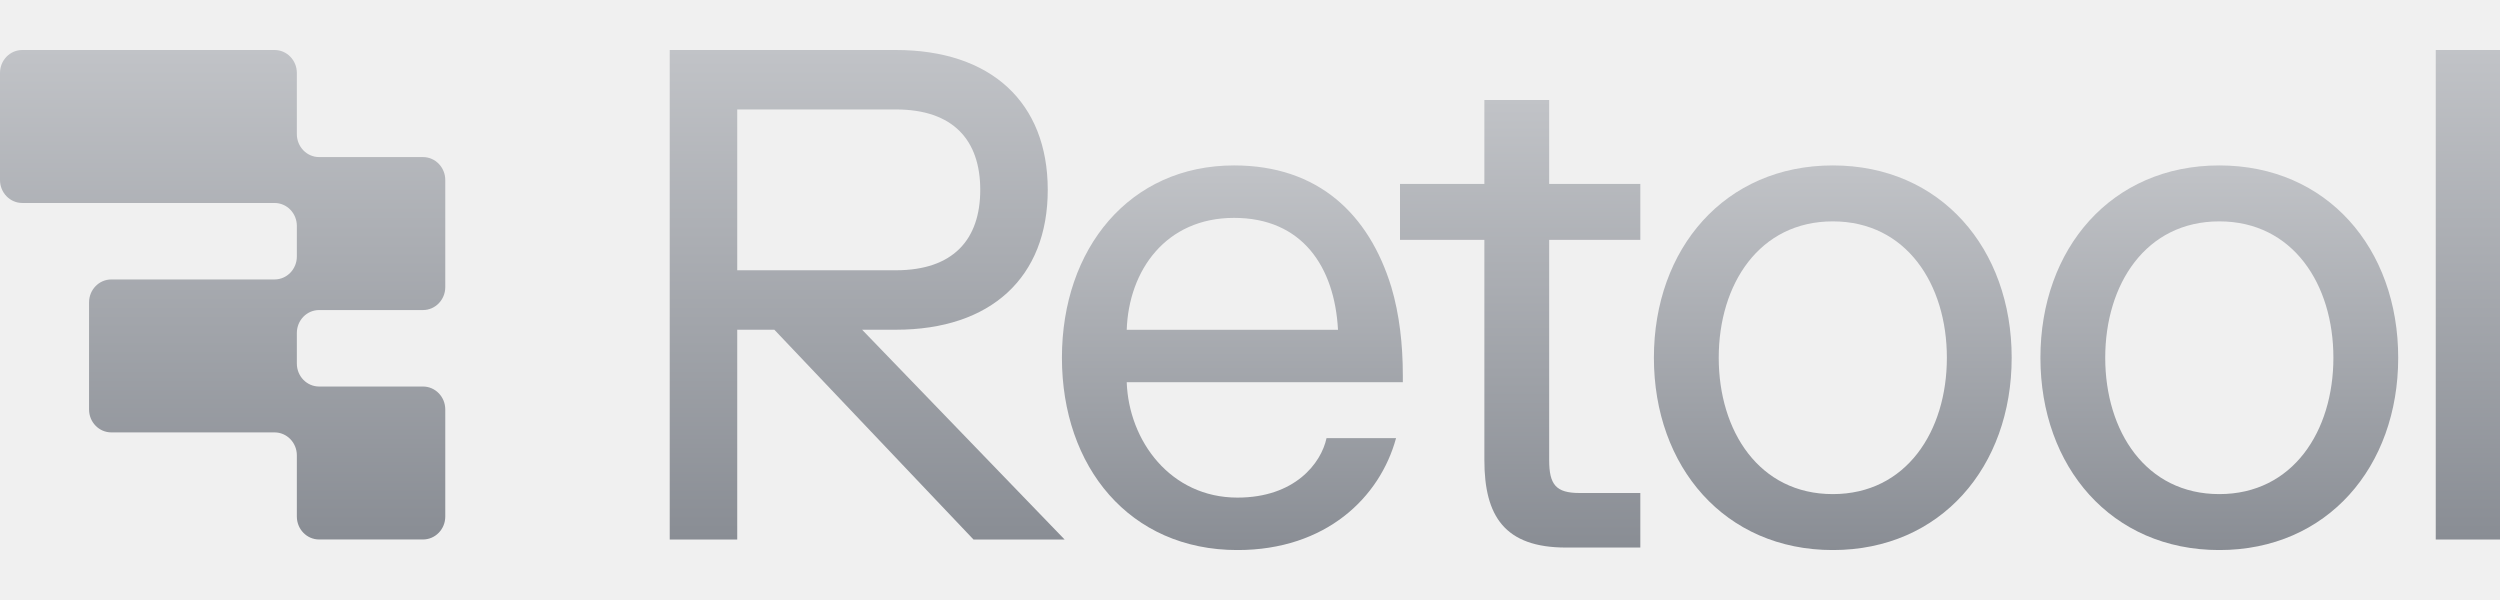
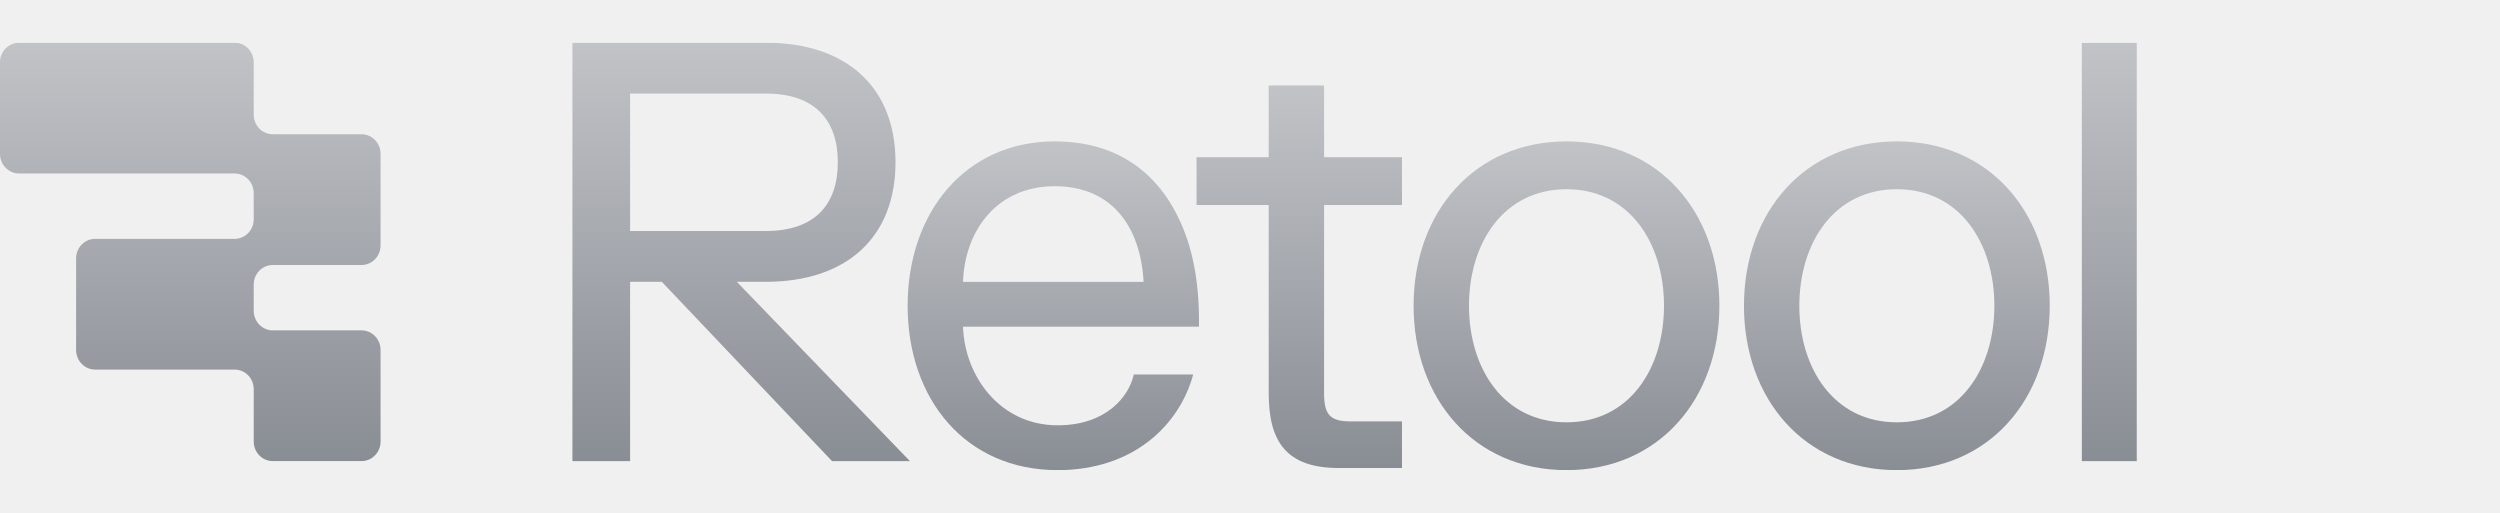
- <svg xmlns="http://www.w3.org/2000/svg" width="100" height="24" viewBox="0 0 100 24" fill="none">
-   <mask id="mask0_540_5229" style="mask-type:luminance" maskUnits="userSpaceOnUse" x="0" y="2" width="100" height="20">
+ <svg xmlns="http://www.w3.org/2000/svg" viewBox="0 0 117 24" fill="none">
+   <mask id="mask0_12305_106186" style="mask-type:luminance" maskUnits="userSpaceOnUse" x="0" y="2" width="100" height="20">
    <path d="M100 2H0V22H100V2Z" fill="white" />
  </mask>
-   <g mask="url(#mask0_540_5229)">
-     <path d="M42.585 21.581H38.94L30.974 13.189H29.489V21.581H26.789V2H35.835C39.642 2 41.91 4.098 41.91 7.594C41.91 11.091 39.642 13.189 35.835 13.189H34.484L42.585 21.581ZM39.21 7.594C39.21 5.608 38.13 4.378 35.835 4.378H29.489V10.811H35.835C38.13 10.811 39.21 9.58 39.21 7.594Z" fill="url(#paint0_linear_540_5229)" />
-     <path d="M49.497 22.002C45.177 22.002 42.477 18.673 42.477 14.309C42.477 9.946 45.177 6.617 49.362 6.617C52.737 6.617 54.763 8.575 55.654 11.484C55.977 12.575 56.113 13.778 56.113 15.009V15.289H45.069C45.15 17.638 46.824 19.904 49.497 19.904C51.792 19.904 52.845 18.533 53.061 17.526H55.842C55.195 19.904 53.034 22.002 49.497 22.002ZM45.069 13.191H53.52C53.385 10.673 52.089 8.715 49.362 8.715C46.635 8.715 45.15 10.813 45.069 13.191Z" fill="url(#paint1_linear_540_5229)" />
-     <path d="M56 9.594V7.357H59.375V4H61.967V7.357H65.613V9.594H61.967V18.406C61.967 19.385 62.237 19.72 63.182 19.72H65.613V21.902H62.642C60.185 21.902 59.375 20.643 59.375 18.406V9.594H56Z" fill="url(#paint2_linear_540_5229)" />
-     <path d="M73.312 6.617C77.632 6.617 80.467 9.946 80.467 14.309C80.467 18.673 77.632 22.002 73.312 22.002C68.992 22.002 66.156 18.673 66.156 14.309C66.156 9.946 68.992 6.617 73.312 6.617ZM73.312 8.855C70.369 8.855 68.749 11.372 68.749 14.309C68.749 17.247 70.369 19.764 73.312 19.764C76.255 19.764 77.875 17.247 77.875 14.309C77.875 11.372 76.255 8.855 73.312 8.855Z" fill="url(#paint3_linear_540_5229)" />
-     <path d="M88.772 6.617C93.093 6.617 95.928 9.946 95.928 14.309C95.928 18.673 93.093 22.002 88.772 22.002C84.452 22.002 81.617 18.673 81.617 14.309C81.617 9.946 84.452 6.617 88.772 6.617ZM88.772 8.855C85.829 8.855 84.209 11.372 84.209 14.309C84.209 17.247 85.829 19.764 88.772 19.764C91.716 19.764 93.336 17.247 93.336 14.309C93.336 11.372 91.716 8.855 88.772 8.855Z" fill="url(#paint4_linear_540_5229)" />
-     <path d="M100.022 2V21.581H97.43V2H100.022Z" fill="url(#paint5_linear_540_5229)" />
-     <path d="M11.874 2.918C11.874 2.411 11.475 2 10.983 2H0.891C0.399 2 0 2.411 0 2.918V7.201C0 7.708 0.399 8.119 0.891 8.119H10.983C11.475 8.119 11.874 8.529 11.874 9.036V10.26C11.874 10.767 11.475 11.178 10.983 11.178H4.453C3.961 11.178 3.562 11.589 3.562 12.096V16.379C3.562 16.886 3.961 17.296 4.453 17.296H10.983C11.475 17.296 11.874 17.707 11.874 18.214V20.662C11.874 21.169 12.273 21.579 12.764 21.579H16.92C17.412 21.579 17.811 21.169 17.811 20.662V16.379C17.811 15.872 17.412 15.461 16.92 15.461H12.764C12.273 15.461 11.874 15.05 11.874 14.543V13.319C11.874 12.812 12.273 12.402 12.764 12.402H16.92C17.412 12.402 17.811 11.991 17.811 11.484V7.201C17.811 6.694 17.412 6.283 16.92 6.283H12.764C12.273 6.283 11.874 5.872 11.874 5.365V2.918Z" fill="url(#paint6_linear_540_5229)" />
+   <g mask="url(#mask0_12305_106186)">
+     <path d="M42.585 21.581H38.94L30.974 13.189H29.489V21.581H26.789V2H35.835C39.642 2 41.91 4.098 41.91 7.594C41.91 11.091 39.642 13.189 35.835 13.189H34.484L42.585 21.581ZM39.21 7.594C39.21 5.608 38.13 4.378 35.835 4.378H29.489V10.811H35.835C38.13 10.811 39.21 9.58 39.21 7.594Z" fill="url(#paint0_linear_12305_106186)" />
+     <path d="M49.497 22.002C45.177 22.002 42.477 18.673 42.477 14.309C42.477 9.946 45.177 6.617 49.362 6.617C52.737 6.617 54.763 8.575 55.654 11.484C55.977 12.575 56.113 13.778 56.113 15.009V15.289H45.069C45.15 17.638 46.824 19.904 49.497 19.904C51.792 19.904 52.845 18.533 53.061 17.526H55.842C55.195 19.904 53.034 22.002 49.497 22.002ZM45.069 13.191H53.52C53.385 10.673 52.089 8.715 49.362 8.715C46.635 8.715 45.15 10.813 45.069 13.191Z" fill="url(#paint1_linear_12305_106186)" />
+     <path d="M56 9.594V7.357H59.375V4H61.967V7.357H65.613V9.594H61.967V18.406C61.967 19.385 62.237 19.72 63.182 19.72H65.613V21.902H62.642C60.185 21.902 59.375 20.643 59.375 18.406V9.594H56Z" fill="url(#paint2_linear_12305_106186)" />
+     <path d="M73.312 6.617C77.632 6.617 80.467 9.946 80.467 14.309C80.467 18.673 77.632 22.002 73.312 22.002C68.992 22.002 66.156 18.673 66.156 14.309C66.156 9.946 68.992 6.617 73.312 6.617ZM73.312 8.855C70.369 8.855 68.749 11.372 68.749 14.309C68.749 17.247 70.369 19.764 73.312 19.764C76.255 19.764 77.875 17.247 77.875 14.309C77.875 11.372 76.255 8.855 73.312 8.855Z" fill="url(#paint3_linear_12305_106186)" />
+     <path d="M88.772 6.617C93.093 6.617 95.928 9.946 95.928 14.309C95.928 18.673 93.093 22.002 88.772 22.002C84.452 22.002 81.617 18.673 81.617 14.309C81.617 9.946 84.452 6.617 88.772 6.617ZM88.772 8.855C85.829 8.855 84.209 11.372 84.209 14.309C84.209 17.247 85.829 19.764 88.772 19.764C91.716 19.764 93.336 17.247 93.336 14.309C93.336 11.372 91.716 8.855 88.772 8.855Z" fill="url(#paint4_linear_12305_106186)" />
+     <path d="M100.022 2V21.581H97.43V2H100.022Z" fill="url(#paint5_linear_12305_106186)" />
+     <path d="M11.874 2.918C11.874 2.411 11.475 2 10.983 2H0.891C0.399 2 0 2.411 0 2.918V7.201C0 7.708 0.399 8.119 0.891 8.119H10.983C11.475 8.119 11.874 8.529 11.874 9.036V10.26C11.874 10.767 11.475 11.178 10.983 11.178H4.453C3.961 11.178 3.562 11.589 3.562 12.096V16.379C3.562 16.886 3.961 17.296 4.453 17.296H10.983C11.475 17.296 11.874 17.707 11.874 18.214V20.662C11.874 21.169 12.273 21.579 12.764 21.579H16.92C17.412 21.579 17.811 21.169 17.811 20.662V16.379C17.811 15.872 17.412 15.461 16.92 15.461H12.764C12.273 15.461 11.874 15.05 11.874 14.543V13.319C11.874 12.812 12.273 12.402 12.764 12.402H16.92C17.412 12.402 17.811 11.991 17.811 11.484V7.201C17.811 6.694 17.412 6.283 16.92 6.283H12.764C12.273 6.283 11.874 5.872 11.874 5.365V2.918Z" fill="url(#paint6_linear_12305_106186)" />
  </g>
  <defs>
-     <linearGradient id="paint0_linear_540_5229" x1="34.687" y1="2" x2="34.687" y2="21.581" gradientUnits="userSpaceOnUse">
+     <linearGradient id="paint0_linear_12305_106186" x1="34.687" y1="2" x2="34.687" y2="21.581" gradientUnits="userSpaceOnUse">
      <stop stop-color="#C1C3C7" />
      <stop offset="1" stop-color="#898D94" />
    </linearGradient>
-     <linearGradient id="paint1_linear_540_5229" x1="49.295" y1="6.617" x2="49.295" y2="22.002" gradientUnits="userSpaceOnUse">
+     <linearGradient id="paint1_linear_12305_106186" x1="49.295" y1="6.617" x2="49.295" y2="22.002" gradientUnits="userSpaceOnUse">
      <stop stop-color="#C1C3C7" />
      <stop offset="1" stop-color="#898D94" />
    </linearGradient>
-     <linearGradient id="paint2_linear_540_5229" x1="60.806" y1="4" x2="60.806" y2="21.902" gradientUnits="userSpaceOnUse">
+     <linearGradient id="paint2_linear_12305_106186" x1="60.806" y1="4" x2="60.806" y2="21.902" gradientUnits="userSpaceOnUse">
      <stop stop-color="#C1C3C7" />
      <stop offset="1" stop-color="#898D94" />
    </linearGradient>
-     <linearGradient id="paint3_linear_540_5229" x1="73.312" y1="6.617" x2="73.312" y2="22.002" gradientUnits="userSpaceOnUse">
+     <linearGradient id="paint3_linear_12305_106186" x1="73.312" y1="6.617" x2="73.312" y2="22.002" gradientUnits="userSpaceOnUse">
      <stop stop-color="#C1C3C7" />
      <stop offset="1" stop-color="#898D94" />
    </linearGradient>
-     <linearGradient id="paint4_linear_540_5229" x1="88.772" y1="6.617" x2="88.772" y2="22.002" gradientUnits="userSpaceOnUse">
+     <linearGradient id="paint4_linear_12305_106186" x1="88.772" y1="6.617" x2="88.772" y2="22.002" gradientUnits="userSpaceOnUse">
      <stop stop-color="#C1C3C7" />
      <stop offset="1" stop-color="#898D94" />
    </linearGradient>
-     <linearGradient id="paint5_linear_540_5229" x1="98.726" y1="2" x2="98.726" y2="21.581" gradientUnits="userSpaceOnUse">
+     <linearGradient id="paint5_linear_12305_106186" x1="98.726" y1="2" x2="98.726" y2="21.581" gradientUnits="userSpaceOnUse">
      <stop stop-color="#C1C3C7" />
      <stop offset="1" stop-color="#898D94" />
    </linearGradient>
-     <linearGradient id="paint6_linear_540_5229" x1="8.905" y1="2" x2="8.905" y2="21.579" gradientUnits="userSpaceOnUse">
+     <linearGradient id="paint6_linear_12305_106186" x1="8.905" y1="2" x2="8.905" y2="21.579" gradientUnits="userSpaceOnUse">
      <stop stop-color="#C1C3C7" />
      <stop offset="1" stop-color="#898D94" />
    </linearGradient>
  </defs>
</svg>
